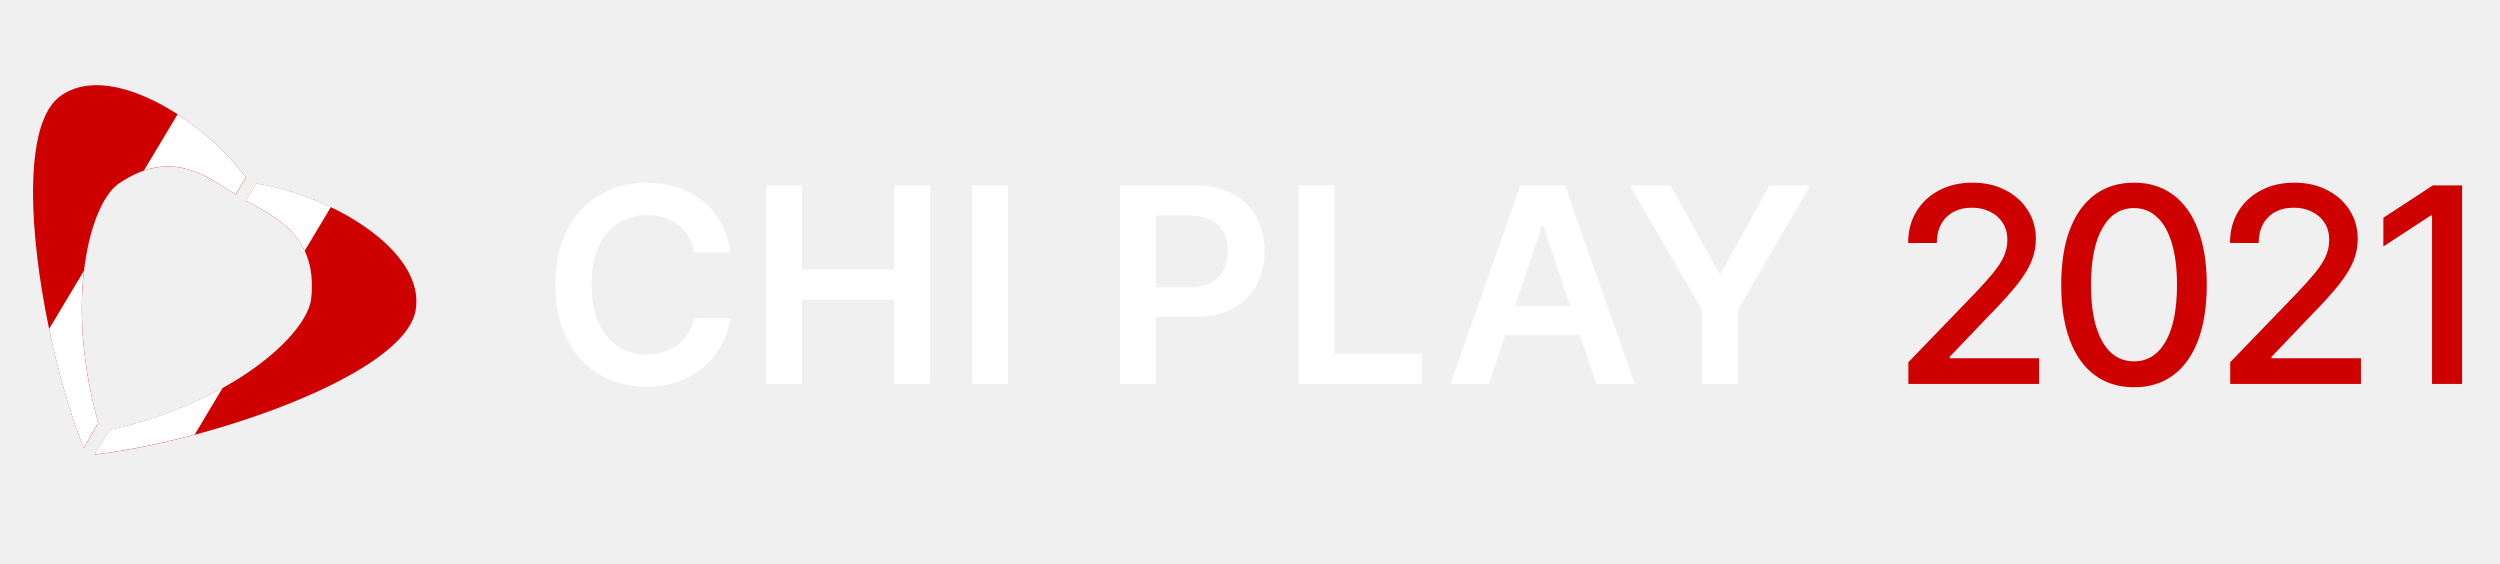
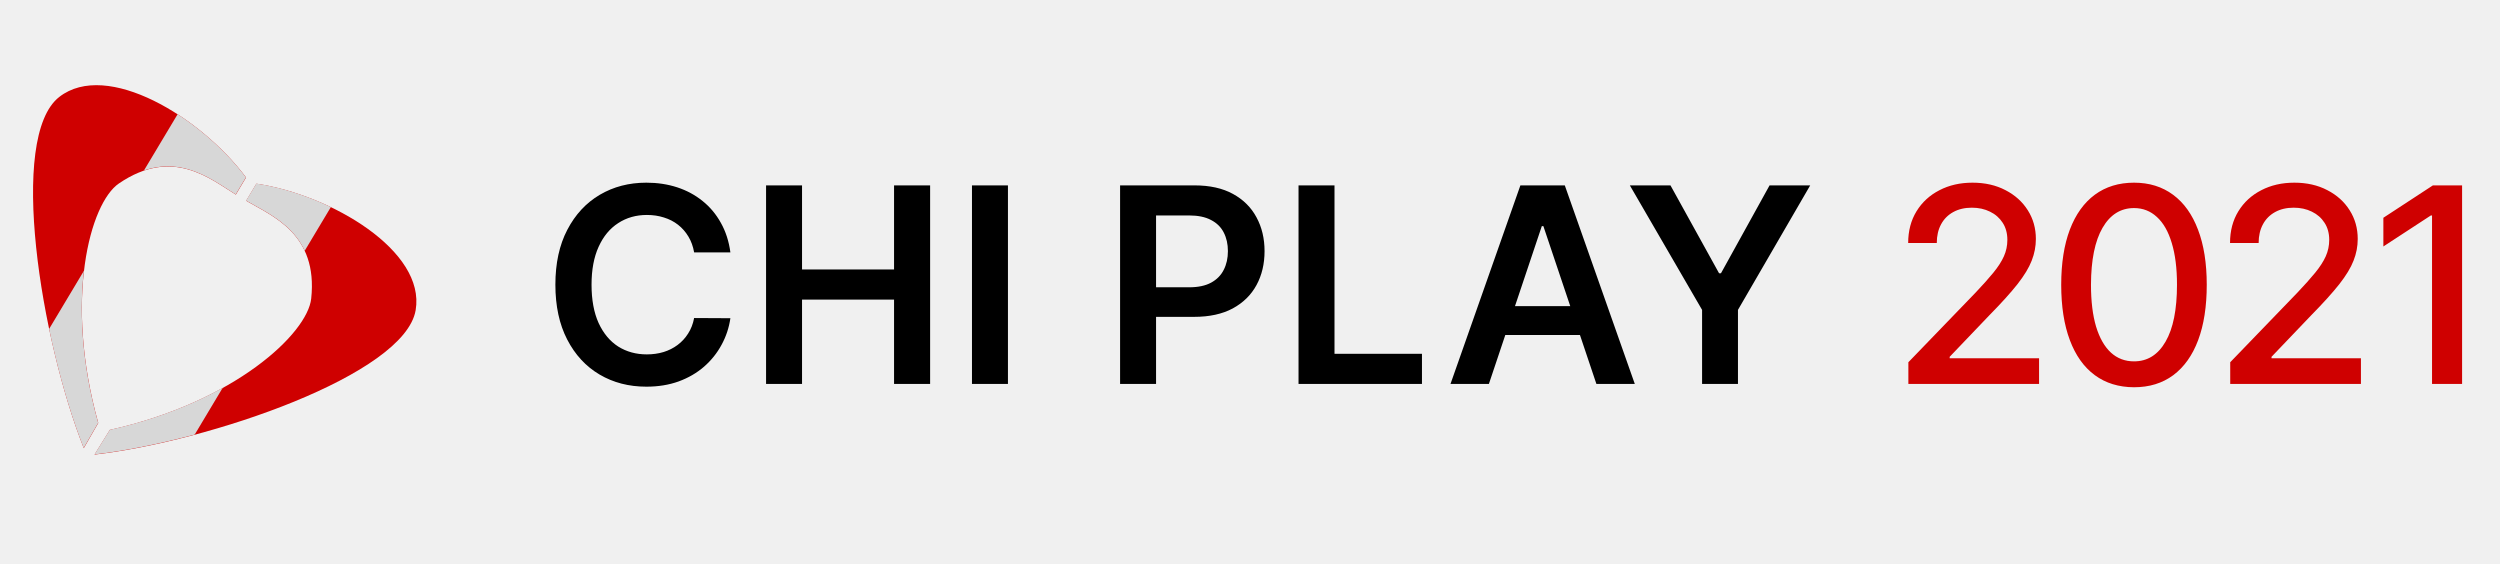
<svg xmlns="http://www.w3.org/2000/svg" width="293" height="66" viewBox="0 0 293 66" fill="none">
-   <g clip-path="url(#clip0_1856_792)">
+   <g clip-path="url(#clip0_4287_1814)">
    <path d="M11.079 53.277L12.876 50.386C27.525 47.113 36.038 39.073 36.474 34.993C37.284 27.415 31.936 25.333 28.851 23.533L30.051 21.529C38.788 22.835 49.9 29.386 48.715 36.354C47.428 43.924 24.532 51.737 11.079 53.277Z" fill="#CF0000" />
    <path d="M9.818 52.523L11.517 49.573C7.481 35.116 10.545 23.814 13.935 21.502C20.232 17.208 24.592 20.938 27.637 22.807L28.836 20.803C23.557 13.719 12.535 7.02 6.953 11.357C0.889 16.067 4.819 39.938 9.818 52.523Z" fill="#CF0000" />
-     <path d="M85.602 29.579H81.352C81.231 28.883 81.007 28.265 80.682 27.727C80.356 27.182 79.951 26.72 79.466 26.341C78.981 25.962 78.428 25.678 77.807 25.489C77.193 25.292 76.53 25.193 75.818 25.193C74.553 25.193 73.432 25.511 72.454 26.148C71.477 26.776 70.712 27.701 70.159 28.921C69.606 30.133 69.329 31.614 69.329 33.364C69.329 35.144 69.606 36.644 70.159 37.864C70.72 39.076 71.485 39.992 72.454 40.614C73.432 41.227 74.549 41.534 75.807 41.534C76.504 41.534 77.155 41.443 77.761 41.261C78.375 41.072 78.924 40.795 79.409 40.432C79.901 40.068 80.314 39.621 80.648 39.091C80.989 38.561 81.223 37.955 81.352 37.273L85.602 37.295C85.443 38.401 85.098 39.439 84.568 40.409C84.045 41.379 83.36 42.235 82.511 42.977C81.663 43.712 80.67 44.288 79.534 44.705C78.398 45.114 77.136 45.318 75.75 45.318C73.704 45.318 71.879 44.845 70.273 43.898C68.667 42.951 67.401 41.583 66.477 39.795C65.553 38.008 65.091 35.864 65.091 33.364C65.091 30.856 65.557 28.712 66.489 26.932C67.42 25.144 68.689 23.776 70.295 22.829C71.901 21.883 73.72 21.409 75.75 21.409C77.045 21.409 78.25 21.591 79.364 21.954C80.477 22.318 81.47 22.852 82.341 23.557C83.212 24.254 83.928 25.11 84.489 26.125C85.057 27.133 85.428 28.284 85.602 29.579ZM89.783 45V21.727H93.999V31.579H104.783V21.727H109.01V45H104.783V35.114H93.999V45H89.783ZM118.131 21.727V45H113.915V21.727H118.131ZM131.274 45V21.727H140.001C141.789 21.727 143.289 22.061 144.501 22.727C145.721 23.394 146.642 24.311 147.263 25.477C147.892 26.636 148.206 27.954 148.206 29.432C148.206 30.924 147.892 32.25 147.263 33.409C146.634 34.568 145.706 35.481 144.479 36.148C143.251 36.807 141.74 37.136 139.945 37.136H134.161V33.67H139.376C140.422 33.67 141.278 33.489 141.945 33.125C142.611 32.761 143.104 32.261 143.422 31.625C143.748 30.989 143.911 30.258 143.911 29.432C143.911 28.606 143.748 27.879 143.422 27.25C143.104 26.621 142.608 26.133 141.933 25.784C141.267 25.428 140.407 25.25 139.354 25.25H135.49V45H131.274ZM152.188 45V21.727H156.404V41.466H166.654V45H152.188ZM174.497 45H169.997L178.19 21.727H183.394L191.599 45H187.099L180.883 26.5H180.701L174.497 45ZM174.644 35.875H186.917V39.261H174.644V35.875ZM191.018 21.727H195.78L201.473 32.023H201.7L207.393 21.727H212.155L203.689 36.318V45H199.484V36.318L191.018 21.727Z" fill="white" />
+     <path d="M85.602 29.579H81.352C81.231 28.883 81.007 28.265 80.682 27.727C80.356 27.182 79.951 26.72 79.466 26.341C78.981 25.962 78.428 25.678 77.807 25.489C77.193 25.292 76.53 25.193 75.818 25.193C74.553 25.193 73.432 25.511 72.454 26.148C71.477 26.776 70.712 27.701 70.159 28.921C69.606 30.133 69.329 31.614 69.329 33.364C69.329 35.144 69.606 36.644 70.159 37.864C70.72 39.076 71.485 39.992 72.454 40.614C73.432 41.227 74.549 41.534 75.807 41.534C76.504 41.534 77.155 41.443 77.761 41.261C78.375 41.072 78.924 40.795 79.409 40.432C79.901 40.068 80.314 39.621 80.648 39.091C80.989 38.561 81.223 37.955 81.352 37.273L85.602 37.295C85.443 38.401 85.098 39.439 84.568 40.409C84.045 41.379 83.36 42.235 82.511 42.977C81.663 43.712 80.67 44.288 79.534 44.705C78.398 45.114 77.136 45.318 75.75 45.318C73.704 45.318 71.879 44.845 70.273 43.898C68.667 42.951 67.401 41.583 66.477 39.795C65.553 38.008 65.091 35.864 65.091 33.364C65.091 30.856 65.557 28.712 66.489 26.932C67.42 25.144 68.689 23.776 70.295 22.829C71.901 21.883 73.72 21.409 75.75 21.409C77.045 21.409 78.25 21.591 79.364 21.954C80.477 22.318 81.47 22.852 82.341 23.557C83.212 24.254 83.928 25.11 84.489 26.125C85.057 27.133 85.428 28.284 85.602 29.579ZM89.783 45V21.727H93.999V31.579H104.783V21.727H109.01V45H104.783V35.114H93.999V45H89.783ZM118.131 21.727V45H113.915V21.727H118.131ZM131.274 45V21.727H140.001C141.789 21.727 143.289 22.061 144.501 22.727C145.721 23.394 146.642 24.311 147.263 25.477C147.892 26.636 148.206 27.954 148.206 29.432C148.206 30.924 147.892 32.25 147.263 33.409C146.634 34.568 145.706 35.481 144.479 36.148C143.251 36.807 141.74 37.136 139.945 37.136H134.161V33.67H139.376C140.422 33.67 141.278 33.489 141.945 33.125C142.611 32.761 143.104 32.261 143.422 31.625C143.748 30.989 143.911 30.258 143.911 29.432C143.911 28.606 143.748 27.879 143.422 27.25C143.104 26.621 142.608 26.133 141.933 25.784C141.267 25.428 140.407 25.25 139.354 25.25H135.49V45H131.274ZM152.188 45V21.727H156.404V41.466H166.654V45H152.188ZM174.497 45H169.997L178.19 21.727H183.394L191.599 45H187.099L180.883 26.5H180.701L174.497 45ZM174.644 35.875H186.917V39.261H174.644V35.875ZM191.018 21.727H195.78L201.473 32.023H201.7L207.393 21.727H212.155L203.689 36.318V45H199.484V36.318L191.018 21.727Z" fill="black" />
    <path d="M223.661 45V42.455L231.536 34.295C232.377 33.409 233.07 32.633 233.616 31.966C234.169 31.292 234.582 30.651 234.854 30.046C235.127 29.439 235.263 28.796 235.263 28.114C235.263 27.341 235.082 26.674 234.718 26.114C234.354 25.546 233.858 25.11 233.229 24.807C232.601 24.496 231.892 24.341 231.104 24.341C230.271 24.341 229.544 24.511 228.923 24.852C228.301 25.193 227.824 25.674 227.491 26.296C227.157 26.917 226.991 27.644 226.991 28.477H223.638C223.638 27.061 223.964 25.822 224.616 24.761C225.267 23.701 226.161 22.879 227.298 22.296C228.434 21.704 229.726 21.409 231.173 21.409C232.635 21.409 233.923 21.701 235.036 22.284C236.157 22.86 237.032 23.648 237.661 24.648C238.29 25.64 238.604 26.761 238.604 28.011C238.604 28.875 238.441 29.72 238.116 30.546C237.798 31.371 237.241 32.292 236.445 33.307C235.65 34.314 234.544 35.538 233.127 36.977L228.502 41.818V41.989H238.979V45H223.661ZM250.108 45.386C248.313 45.379 246.779 44.905 245.506 43.966C244.233 43.026 243.26 41.659 242.586 39.864C241.911 38.068 241.574 35.905 241.574 33.375C241.574 30.852 241.911 28.697 242.586 26.909C243.268 25.121 244.245 23.758 245.518 22.818C246.798 21.879 248.328 21.409 250.108 21.409C251.889 21.409 253.415 21.883 254.688 22.829C255.961 23.769 256.934 25.133 257.608 26.921C258.29 28.701 258.631 30.852 258.631 33.375C258.631 35.913 258.294 38.08 257.62 39.875C256.946 41.663 255.972 43.03 254.699 43.977C253.427 44.917 251.896 45.386 250.108 45.386ZM250.108 42.352C251.684 42.352 252.915 41.583 253.802 40.045C254.696 38.508 255.143 36.284 255.143 33.375C255.143 31.443 254.938 29.811 254.529 28.477C254.127 27.136 253.548 26.121 252.79 25.432C252.04 24.735 251.146 24.386 250.108 24.386C248.54 24.386 247.309 25.159 246.415 26.704C245.521 28.25 245.071 30.474 245.063 33.375C245.063 35.314 245.264 36.955 245.665 38.295C246.074 39.629 246.654 40.64 247.404 41.33C248.154 42.011 249.055 42.352 250.108 42.352ZM261.382 45V42.455L269.257 34.295C270.098 33.409 270.791 32.633 271.337 31.966C271.89 31.292 272.303 30.651 272.576 30.046C272.848 29.439 272.985 28.796 272.985 28.114C272.985 27.341 272.803 26.674 272.439 26.114C272.076 25.546 271.579 25.11 270.951 24.807C270.322 24.496 269.613 24.341 268.826 24.341C267.992 24.341 267.265 24.511 266.644 24.852C266.023 25.193 265.545 25.674 265.212 26.296C264.879 26.917 264.712 27.644 264.712 28.477H261.36C261.36 27.061 261.685 25.822 262.337 24.761C262.988 23.701 263.882 22.879 265.019 22.296C266.155 21.704 267.447 21.409 268.894 21.409C270.356 21.409 271.644 21.701 272.757 22.284C273.879 22.86 274.754 23.648 275.382 24.648C276.011 25.64 276.326 26.761 276.326 28.011C276.326 28.875 276.163 29.72 275.837 30.546C275.519 31.371 274.962 32.292 274.166 33.307C273.371 34.314 272.265 35.538 270.848 36.977L266.223 41.818V41.989H276.701V45H261.382ZM288.557 21.727V45H285.034V25.25H284.898L279.33 28.886V25.523L285.136 21.727H288.557Z" fill="#CF0000" />
-     <mask id="mask0_1856_792" style="mask-type:alpha" maskUnits="userSpaceOnUse" x="-6" y="-2" width="54" height="71">
+     <mask id="mask0_4287_1814" style="mask-type:alpha" maskUnits="userSpaceOnUse" x="-6" y="-2" width="54" height="71">
      <rect x="47.554" y="9.604" width="69" height="21" transform="rotate(120.9 47.5537 9.60437)" fill="#D9D9D9" />
    </mask>
-     <g mask="url(#mask0_1856_792)">
-       <path d="M11.07 53.263L12.867 50.372C27.516 47.098 36.029 39.058 36.465 34.977C37.274 27.399 31.926 25.318 28.84 23.518L30.04 21.514C38.778 22.819 49.889 29.369 48.705 36.337C47.418 43.908 24.524 51.722 11.07 53.263Z" fill="white" />
-       <path d="M9.81 52.51L11.509 49.559C7.472 35.103 10.535 23.8 13.925 21.488C20.221 17.194 24.582 20.924 27.627 22.793L28.826 20.788C23.547 13.704 12.524 7.007 6.943 11.343C0.879 16.055 4.81 39.925 9.81 52.51Z" fill="white" />
+     <g mask="url(#mask0_4287_1814)">
+       <path d="M11.07 53.263L12.867 50.372C27.516 47.098 36.029 39.058 36.465 34.977C37.274 27.399 31.926 25.318 28.84 23.518L30.04 21.514C38.778 22.819 49.889 29.369 48.705 36.337C47.418 43.908 24.524 51.722 11.07 53.263Z" fill="#D7D7D7" />
+       <path d="M9.81 52.51L11.509 49.559C7.472 35.103 10.535 23.8 13.925 21.488C20.221 17.194 24.582 20.924 27.627 22.793L28.826 20.788C23.547 13.704 12.524 7.007 6.943 11.343C0.879 16.055 4.81 39.925 9.81 52.51Z" fill="#D7D7D7" />
    </g>
  </g>
  <defs>
-     <clipPath id="clip0_1856_792">
+     <clipPath id="clip0_4287_1814">
      <rect width="293" height="66" fill="white" />
    </clipPath>
  </defs>
</svg>
